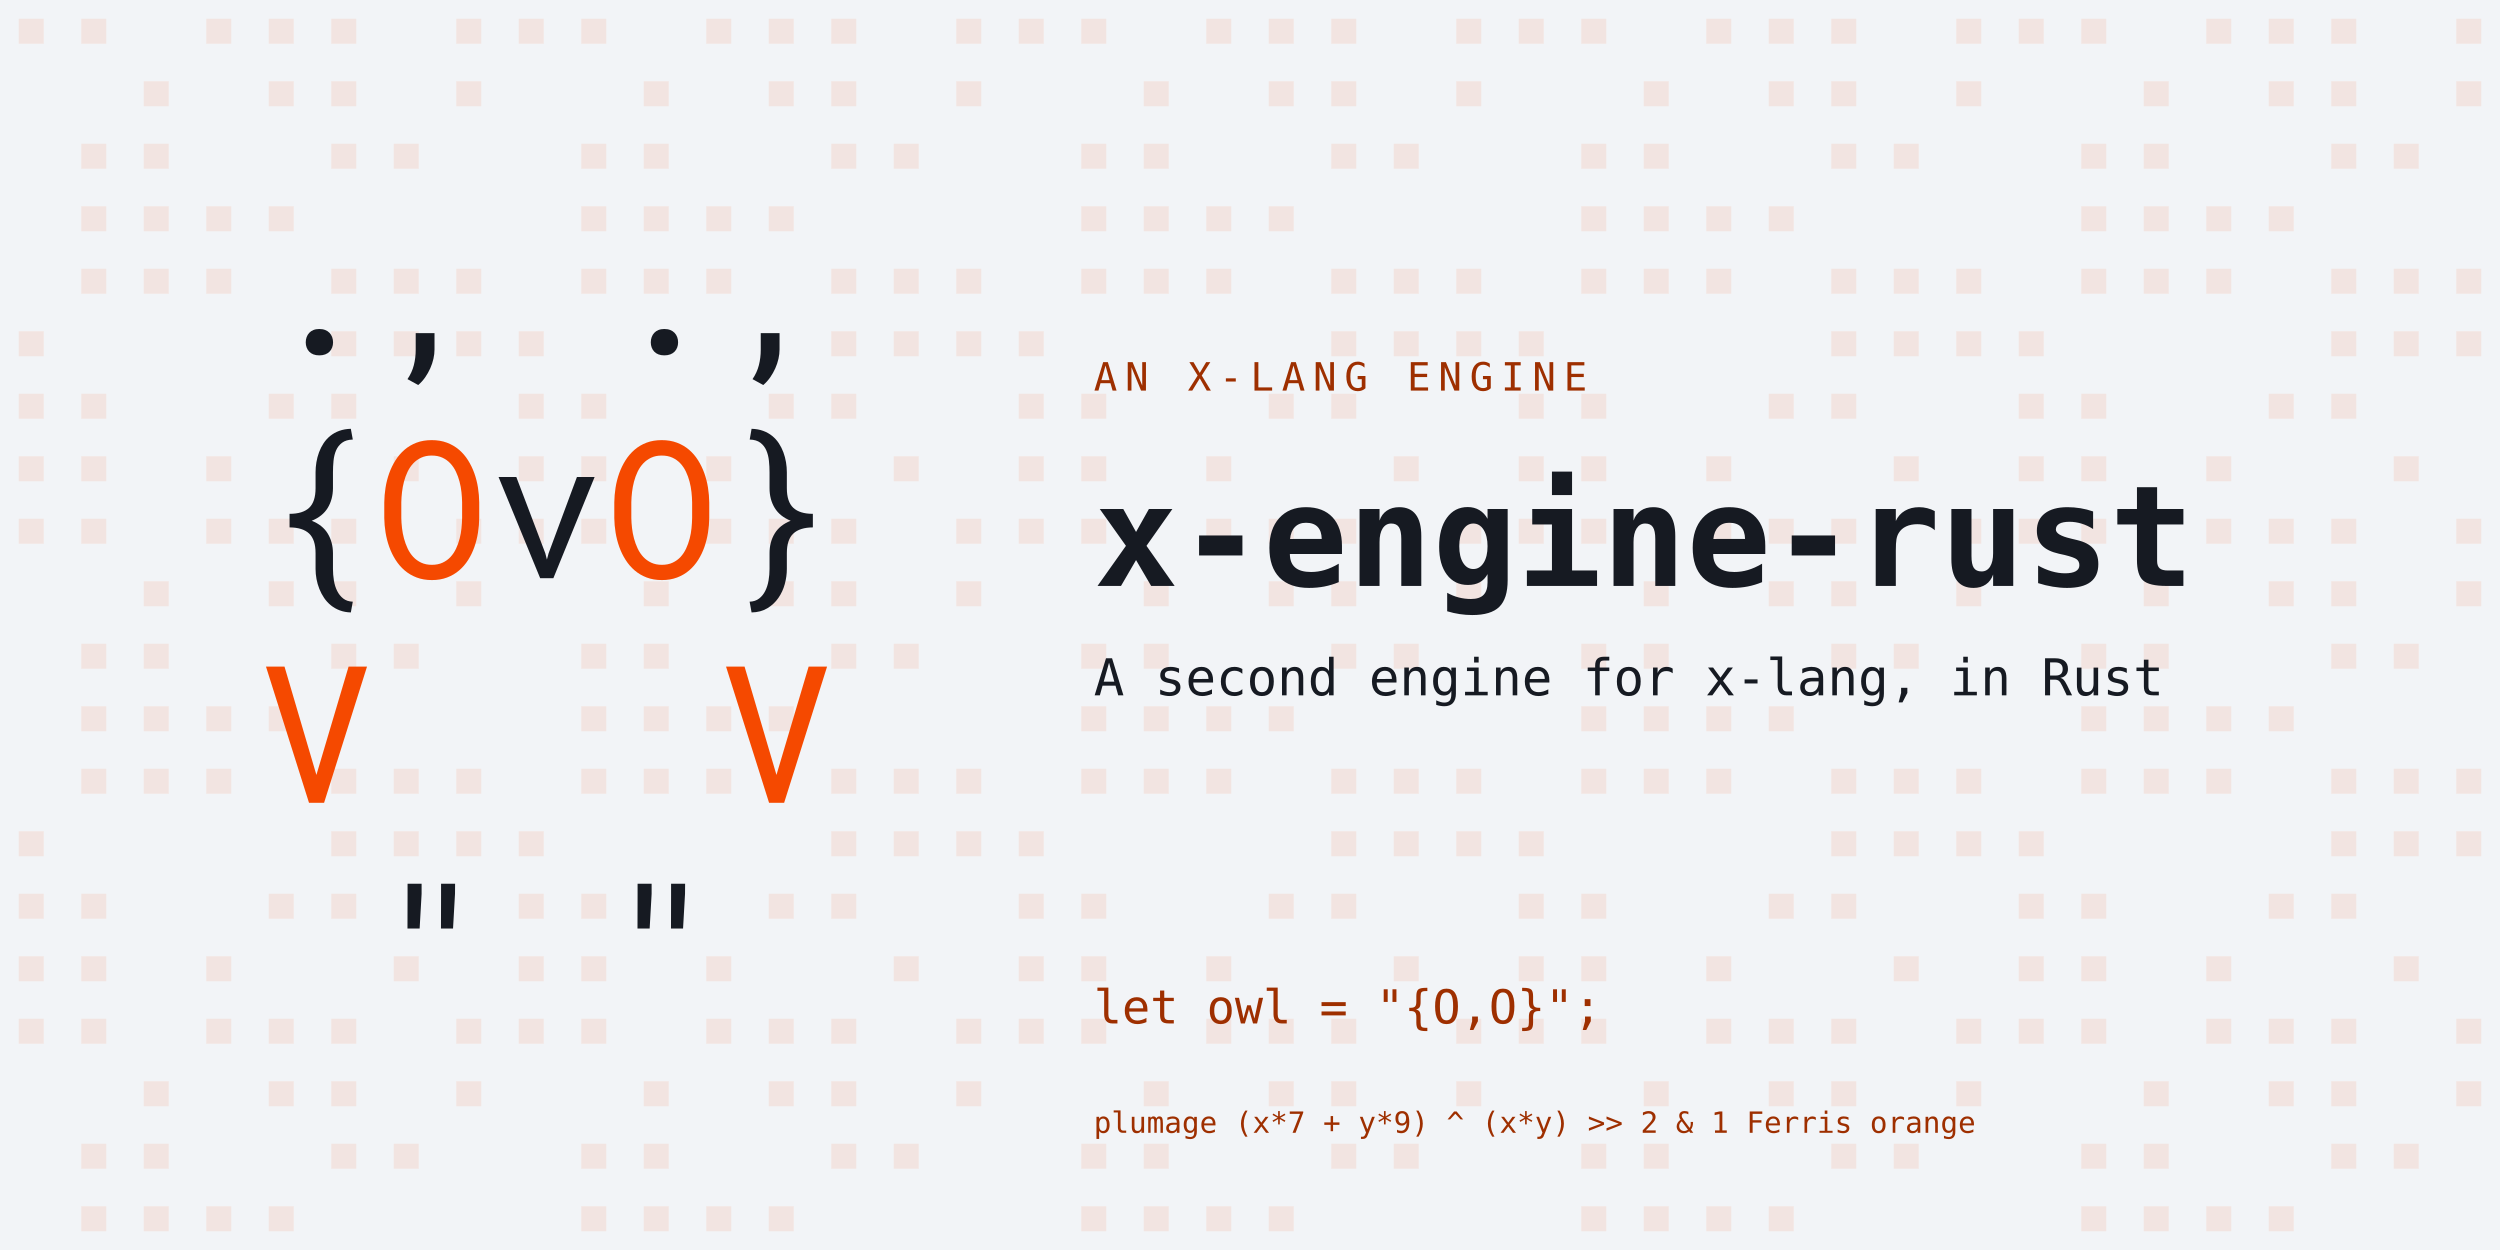
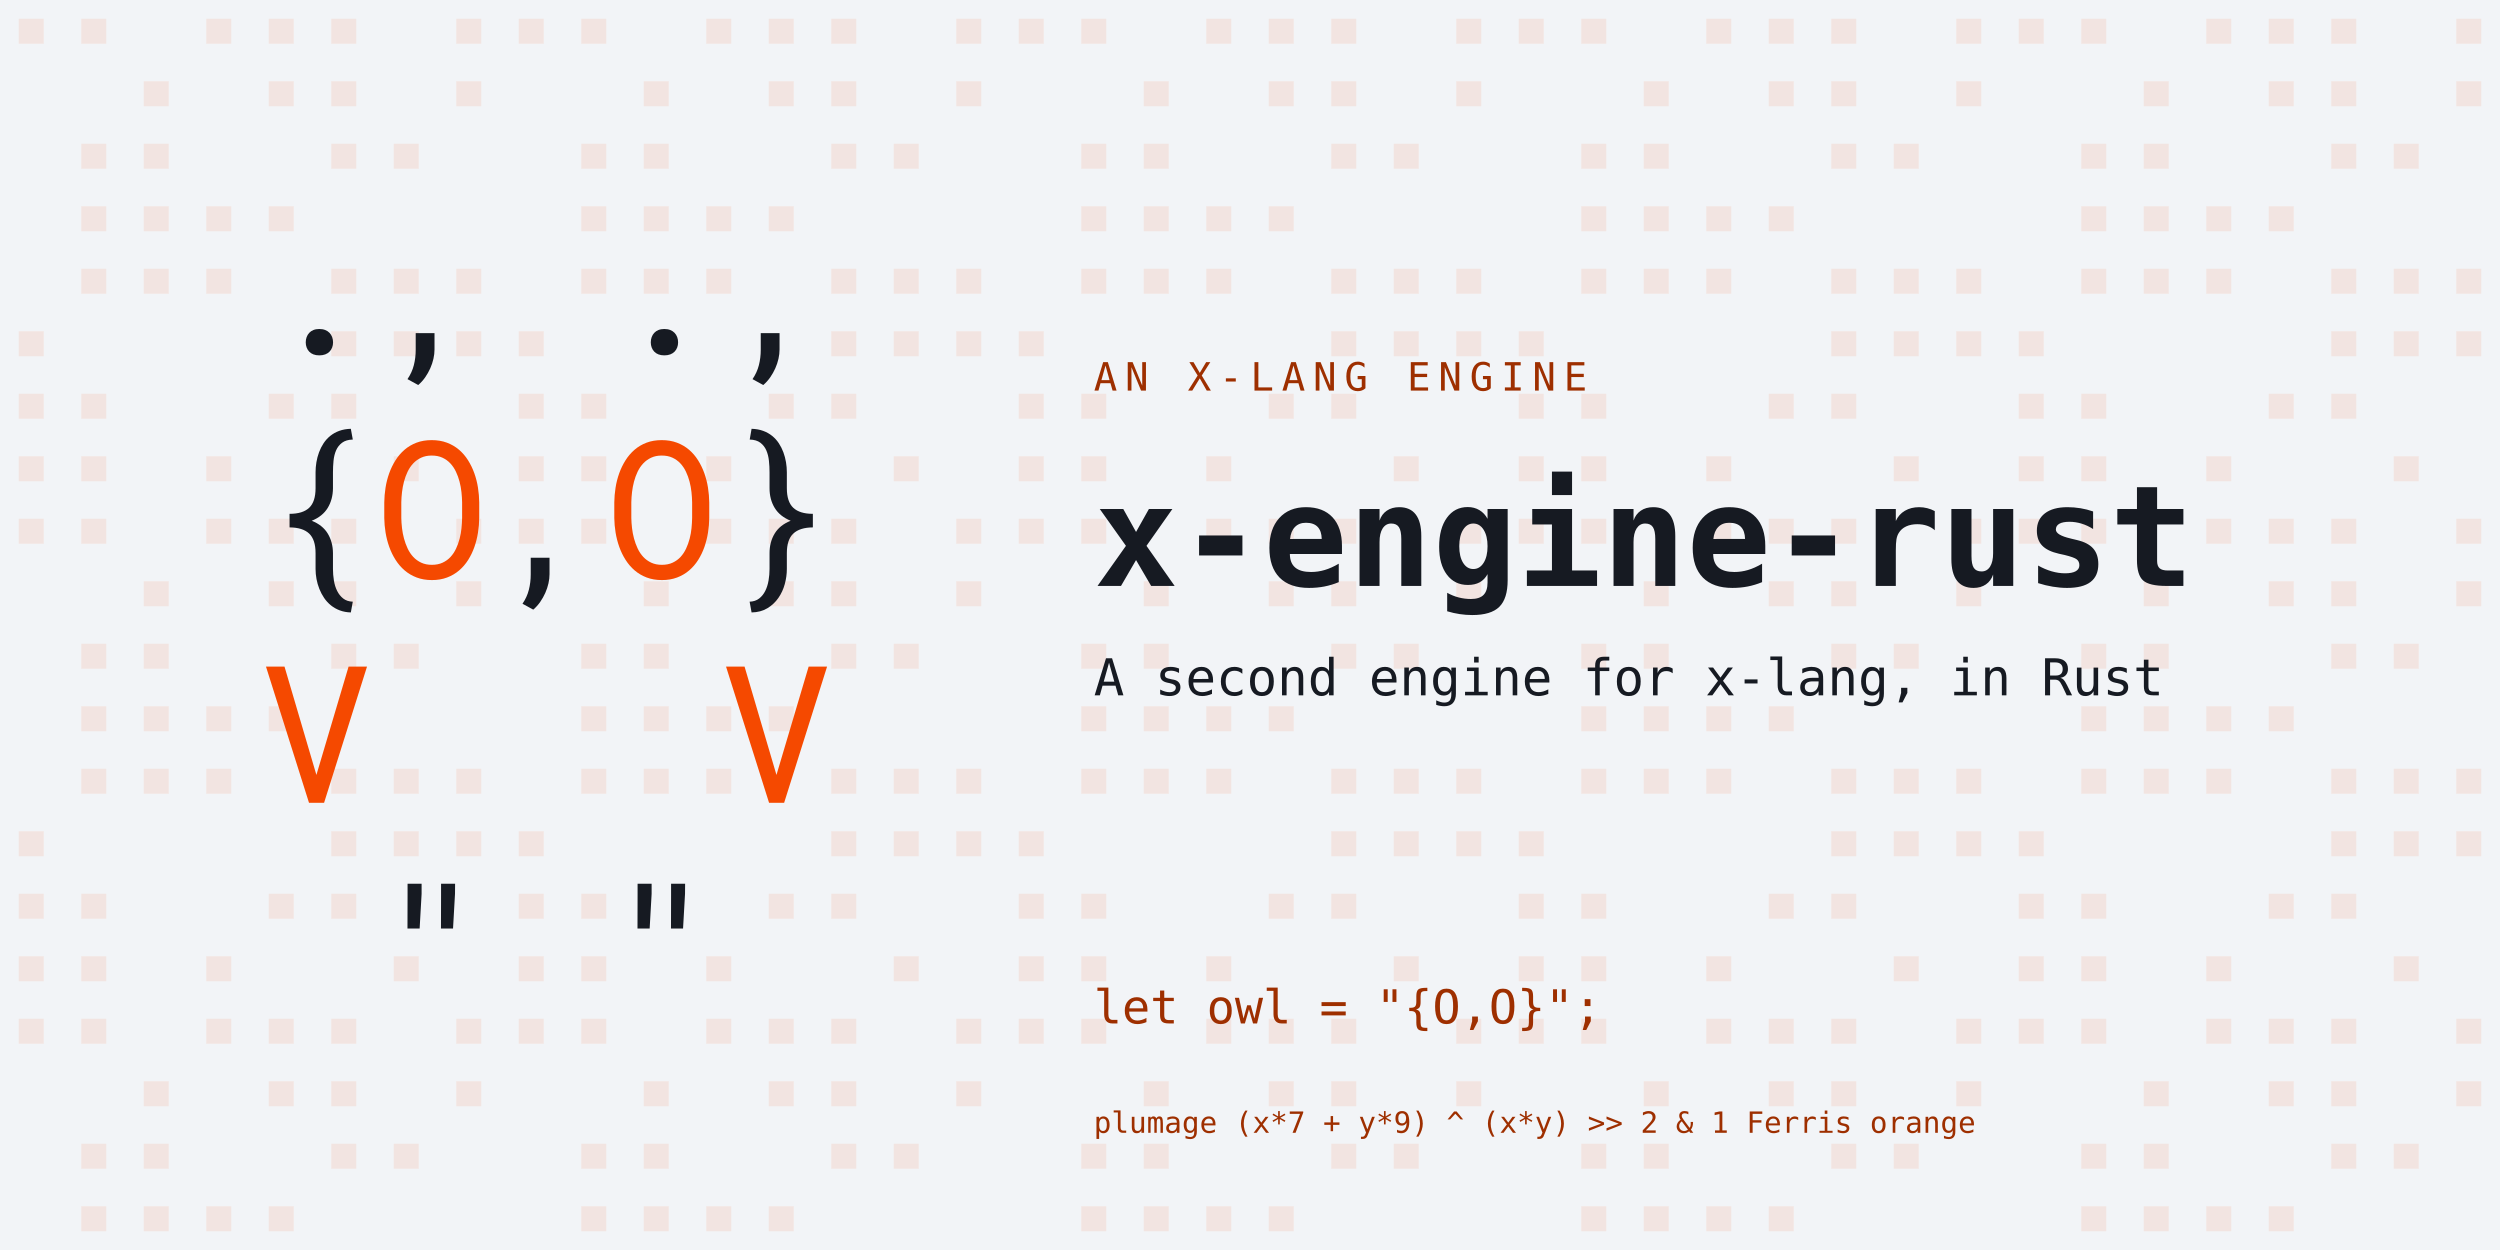
<svg xmlns="http://www.w3.org/2000/svg" width="1280" height="640" viewBox="0 0 1280 640" role="img" aria-label="x-engine-rust, with Bitwise">
  <rect width="1280" height="640" fill="#f2f4f7" />
  <g fill="hsl(18,100%,48%)" fill-opacity="0.09">
    <rect x="9.6" y="9.6" width="12.8" height="12.8" />
    <rect x="41.6" y="9.6" width="12.8" height="12.8" />
    <rect x="105.6" y="9.6" width="12.8" height="12.8" />
    <rect x="137.6" y="9.6" width="12.8" height="12.8" />
    <rect x="169.6" y="9.6" width="12.8" height="12.8" />
    <rect x="233.6" y="9.6" width="12.8" height="12.8" />
    <rect x="265.6" y="9.6" width="12.8" height="12.8" />
    <rect x="297.6" y="9.6" width="12.8" height="12.8" />
    <rect x="361.6" y="9.6" width="12.8" height="12.8" />
    <rect x="393.6" y="9.6" width="12.8" height="12.8" />
    <rect x="425.6" y="9.6" width="12.8" height="12.8" />
    <rect x="489.6" y="9.6" width="12.8" height="12.8" />
    <rect x="521.6" y="9.6" width="12.8" height="12.8" />
    <rect x="553.6" y="9.6" width="12.8" height="12.8" />
    <rect x="617.6" y="9.6" width="12.8" height="12.8" />
    <rect x="649.6" y="9.6" width="12.8" height="12.8" />
    <rect x="681.6" y="9.6" width="12.8" height="12.8" />
    <rect x="745.6" y="9.6" width="12.8" height="12.8" />
    <rect x="777.6" y="9.6" width="12.8" height="12.8" />
    <rect x="809.6" y="9.6" width="12.8" height="12.8" />
    <rect x="873.6" y="9.6" width="12.8" height="12.8" />
    <rect x="905.6" y="9.6" width="12.8" height="12.8" />
    <rect x="937.6" y="9.6" width="12.8" height="12.8" />
    <rect x="1001.6" y="9.6" width="12.8" height="12.8" />
    <rect x="1033.6" y="9.6" width="12.8" height="12.8" />
    <rect x="1065.6" y="9.6" width="12.8" height="12.8" />
    <rect x="1129.6" y="9.6" width="12.8" height="12.8" />
    <rect x="1161.6" y="9.6" width="12.8" height="12.8" />
    <rect x="1193.6" y="9.6" width="12.8" height="12.8" />
    <rect x="1257.6" y="9.6" width="12.8" height="12.8" />
    <rect x="73.6" y="41.6" width="12.8" height="12.8" />
    <rect x="137.6" y="41.6" width="12.8" height="12.8" />
    <rect x="169.6" y="41.6" width="12.8" height="12.8" />
    <rect x="233.6" y="41.6" width="12.8" height="12.8" />
    <rect x="329.6" y="41.6" width="12.8" height="12.8" />
    <rect x="393.6" y="41.6" width="12.8" height="12.8" />
    <rect x="425.6" y="41.6" width="12.8" height="12.8" />
    <rect x="489.6" y="41.6" width="12.8" height="12.8" />
    <rect x="585.6" y="41.6" width="12.8" height="12.8" />
    <rect x="649.6" y="41.6" width="12.8" height="12.8" />
    <rect x="681.6" y="41.6" width="12.8" height="12.8" />
    <rect x="745.6" y="41.6" width="12.8" height="12.8" />
    <rect x="841.6" y="41.6" width="12.8" height="12.8" />
    <rect x="905.6" y="41.6" width="12.8" height="12.8" />
    <rect x="937.6" y="41.6" width="12.8" height="12.8" />
    <rect x="1001.6" y="41.6" width="12.8" height="12.8" />
    <rect x="1097.6" y="41.6" width="12.8" height="12.8" />
    <rect x="1161.6" y="41.6" width="12.8" height="12.8" />
    <rect x="1193.6" y="41.6" width="12.8" height="12.8" />
    <rect x="1257.6" y="41.6" width="12.8" height="12.8" />
    <rect x="41.6" y="73.6" width="12.8" height="12.8" />
    <rect x="73.6" y="73.6" width="12.8" height="12.8" />
    <rect x="169.6" y="73.6" width="12.8" height="12.8" />
    <rect x="201.6" y="73.6" width="12.8" height="12.8" />
    <rect x="297.6" y="73.6" width="12.8" height="12.8" />
    <rect x="329.6" y="73.6" width="12.8" height="12.8" />
    <rect x="425.6" y="73.6" width="12.8" height="12.8" />
    <rect x="457.6" y="73.6" width="12.8" height="12.8" />
    <rect x="553.6" y="73.6" width="12.8" height="12.8" />
    <rect x="585.6" y="73.6" width="12.8" height="12.8" />
    <rect x="681.6" y="73.6" width="12.8" height="12.8" />
    <rect x="713.6" y="73.6" width="12.8" height="12.8" />
    <rect x="809.6" y="73.6" width="12.8" height="12.8" />
    <rect x="841.6" y="73.6" width="12.8" height="12.8" />
    <rect x="937.6" y="73.6" width="12.8" height="12.8" />
    <rect x="969.6" y="73.6" width="12.8" height="12.8" />
    <rect x="1065.6" y="73.6" width="12.8" height="12.8" />
    <rect x="1097.6" y="73.6" width="12.8" height="12.8" />
    <rect x="1193.6" y="73.6" width="12.8" height="12.8" />
    <rect x="1225.6" y="73.6" width="12.8" height="12.8" />
    <rect x="41.6" y="105.6" width="12.8" height="12.8" />
    <rect x="73.6" y="105.6" width="12.8" height="12.8" />
    <rect x="105.6" y="105.6" width="12.8" height="12.8" />
    <rect x="137.6" y="105.6" width="12.8" height="12.8" />
    <rect x="297.6" y="105.6" width="12.8" height="12.8" />
    <rect x="329.6" y="105.6" width="12.8" height="12.8" />
    <rect x="361.6" y="105.6" width="12.8" height="12.8" />
    <rect x="393.6" y="105.6" width="12.8" height="12.8" />
    <rect x="553.6" y="105.6" width="12.8" height="12.8" />
    <rect x="585.6" y="105.6" width="12.8" height="12.8" />
    <rect x="617.6" y="105.6" width="12.8" height="12.8" />
    <rect x="649.6" y="105.6" width="12.8" height="12.8" />
    <rect x="809.6" y="105.6" width="12.8" height="12.8" />
    <rect x="841.6" y="105.6" width="12.8" height="12.8" />
    <rect x="873.6" y="105.6" width="12.8" height="12.8" />
    <rect x="905.6" y="105.6" width="12.8" height="12.8" />
    <rect x="1065.6" y="105.6" width="12.8" height="12.8" />
    <rect x="1097.6" y="105.6" width="12.8" height="12.8" />
    <rect x="1129.6" y="105.6" width="12.8" height="12.8" />
    <rect x="1161.6" y="105.6" width="12.8" height="12.8" />
    <rect x="41.6" y="137.6" width="12.8" height="12.8" />
    <rect x="73.6" y="137.6" width="12.8" height="12.8" />
    <rect x="105.6" y="137.6" width="12.8" height="12.8" />
    <rect x="169.6" y="137.6" width="12.8" height="12.8" />
    <rect x="201.6" y="137.6" width="12.8" height="12.8" />
    <rect x="233.6" y="137.6" width="12.8" height="12.8" />
    <rect x="297.6" y="137.6" width="12.8" height="12.8" />
    <rect x="329.6" y="137.6" width="12.8" height="12.8" />
    <rect x="361.6" y="137.6" width="12.8" height="12.8" />
    <rect x="425.6" y="137.6" width="12.8" height="12.8" />
    <rect x="457.6" y="137.6" width="12.8" height="12.8" />
    <rect x="489.6" y="137.6" width="12.8" height="12.8" />
    <rect x="553.6" y="137.6" width="12.8" height="12.8" />
    <rect x="585.6" y="137.6" width="12.8" height="12.8" />
    <rect x="617.6" y="137.6" width="12.8" height="12.8" />
    <rect x="681.6" y="137.6" width="12.8" height="12.8" />
    <rect x="713.6" y="137.6" width="12.8" height="12.8" />
    <rect x="745.6" y="137.6" width="12.8" height="12.8" />
    <rect x="809.6" y="137.6" width="12.8" height="12.8" />
    <rect x="841.6" y="137.6" width="12.8" height="12.8" />
    <rect x="873.6" y="137.6" width="12.8" height="12.8" />
    <rect x="937.6" y="137.6" width="12.8" height="12.8" />
    <rect x="969.6" y="137.6" width="12.8" height="12.8" />
    <rect x="1001.6" y="137.6" width="12.8" height="12.8" />
    <rect x="1065.6" y="137.6" width="12.8" height="12.8" />
    <rect x="1097.6" y="137.6" width="12.8" height="12.8" />
    <rect x="1129.6" y="137.6" width="12.8" height="12.8" />
    <rect x="1193.6" y="137.6" width="12.8" height="12.8" />
    <rect x="1225.6" y="137.6" width="12.8" height="12.8" />
    <rect x="1257.6" y="137.6" width="12.8" height="12.8" />
    <rect x="9.6" y="169.6" width="12.8" height="12.8" />
    <rect x="169.6" y="169.6" width="12.8" height="12.8" />
    <rect x="201.6" y="169.6" width="12.8" height="12.8" />
    <rect x="233.6" y="169.6" width="12.8" height="12.8" />
    <rect x="265.6" y="169.6" width="12.8" height="12.8" />
    <rect x="425.6" y="169.6" width="12.8" height="12.8" />
    <rect x="457.6" y="169.6" width="12.8" height="12.8" />
    <rect x="489.6" y="169.6" width="12.8" height="12.8" />
    <rect x="521.6" y="169.6" width="12.8" height="12.8" />
    <rect x="681.6" y="169.6" width="12.8" height="12.8" />
    <rect x="713.6" y="169.6" width="12.8" height="12.8" />
    <rect x="745.6" y="169.6" width="12.8" height="12.8" />
    <rect x="777.6" y="169.6" width="12.8" height="12.8" />
    <rect x="937.6" y="169.6" width="12.8" height="12.8" />
    <rect x="969.6" y="169.6" width="12.8" height="12.8" />
    <rect x="1001.6" y="169.6" width="12.8" height="12.8" />
    <rect x="1033.6" y="169.6" width="12.8" height="12.8" />
    <rect x="1193.6" y="169.6" width="12.8" height="12.8" />
    <rect x="1225.6" y="169.6" width="12.8" height="12.8" />
    <rect x="1257.6" y="169.6" width="12.8" height="12.8" />
    <rect x="9.6" y="201.6" width="12.8" height="12.8" />
    <rect x="41.6" y="201.6" width="12.8" height="12.8" />
    <rect x="137.6" y="201.6" width="12.8" height="12.8" />
    <rect x="169.6" y="201.6" width="12.8" height="12.8" />
    <rect x="265.6" y="201.6" width="12.8" height="12.8" />
    <rect x="297.6" y="201.6" width="12.8" height="12.8" />
    <rect x="393.6" y="201.6" width="12.8" height="12.8" />
    <rect x="425.6" y="201.6" width="12.8" height="12.8" />
    <rect x="521.6" y="201.6" width="12.8" height="12.8" />
    <rect x="553.6" y="201.6" width="12.8" height="12.8" />
    <rect x="649.6" y="201.6" width="12.8" height="12.8" />
    <rect x="681.6" y="201.6" width="12.8" height="12.8" />
    <rect x="777.6" y="201.6" width="12.8" height="12.8" />
    <rect x="809.6" y="201.6" width="12.8" height="12.8" />
    <rect x="905.6" y="201.6" width="12.8" height="12.8" />
    <rect x="937.6" y="201.6" width="12.8" height="12.8" />
    <rect x="1033.6" y="201.6" width="12.8" height="12.8" />
    <rect x="1065.6" y="201.6" width="12.8" height="12.8" />
    <rect x="1161.6" y="201.6" width="12.8" height="12.8" />
    <rect x="1193.6" y="201.6" width="12.8" height="12.8" />
    <rect x="9.6" y="233.6" width="12.8" height="12.8" />
    <rect x="41.6" y="233.6" width="12.8" height="12.8" />
    <rect x="105.6" y="233.6" width="12.8" height="12.8" />
    <rect x="201.6" y="233.6" width="12.8" height="12.8" />
    <rect x="265.6" y="233.6" width="12.8" height="12.8" />
    <rect x="297.6" y="233.6" width="12.8" height="12.8" />
    <rect x="361.6" y="233.6" width="12.8" height="12.8" />
    <rect x="457.6" y="233.6" width="12.8" height="12.8" />
    <rect x="521.6" y="233.6" width="12.8" height="12.8" />
    <rect x="553.6" y="233.6" width="12.8" height="12.8" />
    <rect x="617.6" y="233.6" width="12.8" height="12.8" />
    <rect x="713.6" y="233.6" width="12.8" height="12.8" />
    <rect x="777.6" y="233.6" width="12.8" height="12.8" />
    <rect x="809.6" y="233.6" width="12.8" height="12.8" />
    <rect x="873.6" y="233.6" width="12.8" height="12.8" />
    <rect x="969.6" y="233.6" width="12.8" height="12.8" />
    <rect x="1033.6" y="233.6" width="12.8" height="12.8" />
    <rect x="1065.6" y="233.6" width="12.8" height="12.8" />
    <rect x="1129.6" y="233.6" width="12.8" height="12.8" />
    <rect x="1225.6" y="233.6" width="12.8" height="12.8" />
    <rect x="9.6" y="265.6" width="12.8" height="12.8" />
    <rect x="41.6" y="265.6" width="12.8" height="12.8" />
    <rect x="105.6" y="265.6" width="12.8" height="12.8" />
    <rect x="137.6" y="265.6" width="12.8" height="12.8" />
    <rect x="169.6" y="265.6" width="12.8" height="12.8" />
    <rect x="233.6" y="265.6" width="12.8" height="12.8" />
    <rect x="265.6" y="265.6" width="12.8" height="12.8" />
    <rect x="297.6" y="265.6" width="12.8" height="12.8" />
    <rect x="361.6" y="265.6" width="12.8" height="12.8" />
    <rect x="393.6" y="265.6" width="12.8" height="12.8" />
    <rect x="425.6" y="265.6" width="12.8" height="12.8" />
    <rect x="489.6" y="265.6" width="12.8" height="12.8" />
    <rect x="521.6" y="265.6" width="12.8" height="12.8" />
    <rect x="553.6" y="265.6" width="12.8" height="12.8" />
    <rect x="617.6" y="265.6" width="12.8" height="12.8" />
    <rect x="649.6" y="265.6" width="12.8" height="12.8" />
    <rect x="681.6" y="265.6" width="12.8" height="12.8" />
    <rect x="745.6" y="265.6" width="12.8" height="12.8" />
    <rect x="777.6" y="265.6" width="12.8" height="12.8" />
    <rect x="809.6" y="265.6" width="12.8" height="12.8" />
    <rect x="873.6" y="265.6" width="12.8" height="12.8" />
    <rect x="905.6" y="265.6" width="12.8" height="12.8" />
    <rect x="937.6" y="265.6" width="12.8" height="12.8" />
    <rect x="1001.6" y="265.6" width="12.8" height="12.8" />
    <rect x="1033.6" y="265.6" width="12.8" height="12.8" />
    <rect x="1065.6" y="265.6" width="12.8" height="12.8" />
    <rect x="1129.6" y="265.6" width="12.8" height="12.8" />
    <rect x="1161.6" y="265.6" width="12.8" height="12.8" />
    <rect x="1193.6" y="265.6" width="12.8" height="12.8" />
    <rect x="1257.6" y="265.6" width="12.8" height="12.8" />
    <rect x="73.6" y="297.6" width="12.8" height="12.8" />
    <rect x="137.6" y="297.6" width="12.8" height="12.8" />
    <rect x="169.6" y="297.6" width="12.8" height="12.8" />
    <rect x="233.6" y="297.6" width="12.8" height="12.8" />
    <rect x="329.6" y="297.6" width="12.8" height="12.8" />
    <rect x="393.6" y="297.6" width="12.8" height="12.8" />
    <rect x="425.6" y="297.6" width="12.8" height="12.8" />
    <rect x="489.6" y="297.6" width="12.8" height="12.8" />
    <rect x="585.6" y="297.6" width="12.8" height="12.8" />
    <rect x="649.6" y="297.6" width="12.8" height="12.8" />
    <rect x="681.6" y="297.6" width="12.8" height="12.8" />
    <rect x="745.6" y="297.6" width="12.8" height="12.8" />
    <rect x="841.6" y="297.6" width="12.8" height="12.8" />
    <rect x="905.6" y="297.6" width="12.8" height="12.8" />
    <rect x="937.6" y="297.6" width="12.8" height="12.8" />
    <rect x="1001.6" y="297.6" width="12.8" height="12.8" />
    <rect x="1097.6" y="297.6" width="12.8" height="12.8" />
    <rect x="1161.6" y="297.6" width="12.8" height="12.8" />
    <rect x="1193.6" y="297.6" width="12.8" height="12.8" />
    <rect x="1257.6" y="297.6" width="12.8" height="12.8" />
    <rect x="41.6" y="329.6" width="12.8" height="12.8" />
    <rect x="73.6" y="329.6" width="12.8" height="12.8" />
    <rect x="169.6" y="329.6" width="12.8" height="12.8" />
    <rect x="201.6" y="329.6" width="12.8" height="12.8" />
    <rect x="297.6" y="329.6" width="12.8" height="12.8" />
    <rect x="329.6" y="329.6" width="12.8" height="12.8" />
    <rect x="425.6" y="329.6" width="12.8" height="12.8" />
    <rect x="457.6" y="329.6" width="12.8" height="12.8" />
    <rect x="553.6" y="329.6" width="12.8" height="12.8" />
    <rect x="585.6" y="329.6" width="12.8" height="12.8" />
    <rect x="681.6" y="329.6" width="12.8" height="12.8" />
    <rect x="713.6" y="329.6" width="12.8" height="12.8" />
    <rect x="809.6" y="329.6" width="12.8" height="12.8" />
    <rect x="841.6" y="329.6" width="12.8" height="12.8" />
    <rect x="937.6" y="329.6" width="12.8" height="12.8" />
    <rect x="969.6" y="329.6" width="12.8" height="12.8" />
    <rect x="1065.6" y="329.6" width="12.8" height="12.8" />
    <rect x="1097.6" y="329.6" width="12.8" height="12.8" />
    <rect x="1193.6" y="329.6" width="12.8" height="12.8" />
    <rect x="1225.6" y="329.6" width="12.8" height="12.8" />
    <rect x="41.6" y="361.6" width="12.8" height="12.8" />
    <rect x="73.6" y="361.6" width="12.8" height="12.8" />
    <rect x="105.6" y="361.6" width="12.8" height="12.8" />
    <rect x="137.6" y="361.6" width="12.8" height="12.8" />
    <rect x="297.6" y="361.6" width="12.8" height="12.8" />
    <rect x="329.6" y="361.6" width="12.8" height="12.8" />
    <rect x="361.6" y="361.6" width="12.8" height="12.8" />
    <rect x="393.6" y="361.6" width="12.8" height="12.8" />
    <rect x="553.6" y="361.6" width="12.8" height="12.8" />
    <rect x="585.6" y="361.6" width="12.8" height="12.8" />
    <rect x="617.6" y="361.6" width="12.8" height="12.8" />
    <rect x="649.6" y="361.6" width="12.8" height="12.8" />
    <rect x="809.6" y="361.6" width="12.8" height="12.8" />
    <rect x="841.6" y="361.6" width="12.8" height="12.8" />
    <rect x="873.6" y="361.6" width="12.8" height="12.8" />
    <rect x="905.6" y="361.6" width="12.8" height="12.8" />
    <rect x="1065.6" y="361.6" width="12.8" height="12.8" />
    <rect x="1097.6" y="361.6" width="12.8" height="12.8" />
    <rect x="1129.6" y="361.6" width="12.8" height="12.8" />
    <rect x="1161.6" y="361.6" width="12.8" height="12.8" />
    <rect x="41.6" y="393.6" width="12.8" height="12.8" />
    <rect x="73.6" y="393.6" width="12.8" height="12.8" />
    <rect x="105.6" y="393.6" width="12.8" height="12.8" />
    <rect x="169.6" y="393.6" width="12.8" height="12.8" />
    <rect x="201.6" y="393.6" width="12.8" height="12.8" />
    <rect x="233.6" y="393.6" width="12.8" height="12.8" />
    <rect x="297.6" y="393.6" width="12.8" height="12.8" />
    <rect x="329.6" y="393.6" width="12.8" height="12.8" />
    <rect x="361.6" y="393.6" width="12.8" height="12.8" />
    <rect x="425.6" y="393.6" width="12.8" height="12.8" />
    <rect x="457.6" y="393.6" width="12.8" height="12.8" />
    <rect x="489.6" y="393.6" width="12.8" height="12.8" />
    <rect x="553.6" y="393.6" width="12.8" height="12.8" />
    <rect x="585.6" y="393.6" width="12.8" height="12.8" />
    <rect x="617.6" y="393.6" width="12.8" height="12.8" />
    <rect x="681.6" y="393.6" width="12.8" height="12.8" />
    <rect x="713.6" y="393.6" width="12.8" height="12.8" />
    <rect x="745.6" y="393.6" width="12.8" height="12.8" />
    <rect x="809.6" y="393.6" width="12.8" height="12.8" />
    <rect x="841.6" y="393.6" width="12.8" height="12.8" />
    <rect x="873.6" y="393.6" width="12.8" height="12.8" />
    <rect x="937.6" y="393.6" width="12.8" height="12.8" />
    <rect x="969.6" y="393.6" width="12.8" height="12.8" />
    <rect x="1001.6" y="393.6" width="12.8" height="12.8" />
    <rect x="1065.6" y="393.6" width="12.8" height="12.8" />
    <rect x="1097.6" y="393.6" width="12.8" height="12.8" />
    <rect x="1129.6" y="393.6" width="12.8" height="12.8" />
    <rect x="1193.6" y="393.6" width="12.8" height="12.8" />
    <rect x="1225.6" y="393.6" width="12.8" height="12.8" />
    <rect x="1257.6" y="393.6" width="12.8" height="12.8" />
    <rect x="9.6" y="425.6" width="12.8" height="12.8" />
    <rect x="169.6" y="425.6" width="12.8" height="12.8" />
    <rect x="201.6" y="425.6" width="12.8" height="12.8" />
    <rect x="233.6" y="425.6" width="12.8" height="12.8" />
    <rect x="265.6" y="425.6" width="12.8" height="12.8" />
    <rect x="425.6" y="425.6" width="12.8" height="12.8" />
    <rect x="457.6" y="425.6" width="12.8" height="12.8" />
    <rect x="489.6" y="425.6" width="12.8" height="12.8" />
    <rect x="521.6" y="425.6" width="12.8" height="12.8" />
    <rect x="681.6" y="425.6" width="12.8" height="12.8" />
    <rect x="713.6" y="425.6" width="12.8" height="12.8" />
    <rect x="745.6" y="425.6" width="12.8" height="12.8" />
    <rect x="777.6" y="425.6" width="12.8" height="12.8" />
    <rect x="937.6" y="425.6" width="12.8" height="12.8" />
    <rect x="969.6" y="425.6" width="12.8" height="12.8" />
    <rect x="1001.6" y="425.6" width="12.8" height="12.8" />
    <rect x="1033.6" y="425.6" width="12.8" height="12.8" />
    <rect x="1193.6" y="425.6" width="12.8" height="12.8" />
    <rect x="1225.6" y="425.6" width="12.8" height="12.8" />
    <rect x="1257.6" y="425.6" width="12.8" height="12.8" />
    <rect x="9.6" y="457.6" width="12.8" height="12.8" />
    <rect x="41.6" y="457.6" width="12.8" height="12.8" />
    <rect x="137.6" y="457.6" width="12.8" height="12.8" />
    <rect x="169.6" y="457.6" width="12.8" height="12.8" />
    <rect x="265.6" y="457.6" width="12.8" height="12.8" />
    <rect x="297.6" y="457.6" width="12.8" height="12.8" />
    <rect x="393.6" y="457.6" width="12.8" height="12.8" />
    <rect x="425.6" y="457.6" width="12.8" height="12.8" />
    <rect x="521.6" y="457.6" width="12.8" height="12.8" />
    <rect x="553.6" y="457.6" width="12.8" height="12.8" />
    <rect x="649.6" y="457.6" width="12.8" height="12.8" />
    <rect x="681.6" y="457.6" width="12.8" height="12.8" />
    <rect x="777.6" y="457.6" width="12.8" height="12.8" />
    <rect x="809.6" y="457.6" width="12.8" height="12.8" />
    <rect x="905.6" y="457.6" width="12.8" height="12.8" />
    <rect x="937.6" y="457.6" width="12.8" height="12.8" />
    <rect x="1033.6" y="457.6" width="12.8" height="12.8" />
    <rect x="1065.6" y="457.6" width="12.8" height="12.8" />
    <rect x="1161.6" y="457.6" width="12.8" height="12.8" />
    <rect x="1193.6" y="457.6" width="12.8" height="12.8" />
    <rect x="9.6" y="489.6" width="12.8" height="12.8" />
    <rect x="41.6" y="489.6" width="12.8" height="12.8" />
    <rect x="105.6" y="489.6" width="12.8" height="12.8" />
    <rect x="201.6" y="489.6" width="12.8" height="12.8" />
    <rect x="265.6" y="489.6" width="12.8" height="12.8" />
    <rect x="297.6" y="489.6" width="12.8" height="12.8" />
    <rect x="361.6" y="489.6" width="12.8" height="12.8" />
    <rect x="457.6" y="489.6" width="12.8" height="12.8" />
    <rect x="521.6" y="489.6" width="12.8" height="12.8" />
    <rect x="553.6" y="489.6" width="12.8" height="12.8" />
    <rect x="617.6" y="489.6" width="12.8" height="12.8" />
    <rect x="713.6" y="489.6" width="12.8" height="12.8" />
    <rect x="777.6" y="489.6" width="12.8" height="12.8" />
    <rect x="809.6" y="489.6" width="12.8" height="12.8" />
    <rect x="873.6" y="489.6" width="12.8" height="12.8" />
    <rect x="969.6" y="489.6" width="12.8" height="12.8" />
    <rect x="1033.6" y="489.6" width="12.8" height="12.8" />
    <rect x="1065.6" y="489.6" width="12.8" height="12.8" />
    <rect x="1129.6" y="489.6" width="12.8" height="12.8" />
    <rect x="1225.6" y="489.6" width="12.8" height="12.8" />
    <rect x="9.6" y="521.6" width="12.8" height="12.8" />
    <rect x="41.6" y="521.6" width="12.8" height="12.8" />
    <rect x="105.6" y="521.6" width="12.8" height="12.8" />
    <rect x="137.6" y="521.6" width="12.8" height="12.8" />
    <rect x="169.6" y="521.6" width="12.8" height="12.8" />
    <rect x="233.6" y="521.6" width="12.8" height="12.8" />
    <rect x="265.6" y="521.6" width="12.8" height="12.8" />
    <rect x="297.6" y="521.6" width="12.8" height="12.8" />
    <rect x="361.6" y="521.6" width="12.8" height="12.8" />
    <rect x="393.6" y="521.6" width="12.8" height="12.8" />
    <rect x="425.6" y="521.6" width="12.8" height="12.8" />
    <rect x="489.6" y="521.6" width="12.8" height="12.8" />
    <rect x="521.6" y="521.6" width="12.8" height="12.8" />
    <rect x="553.6" y="521.6" width="12.8" height="12.8" />
    <rect x="617.6" y="521.6" width="12.8" height="12.8" />
    <rect x="649.6" y="521.6" width="12.8" height="12.8" />
    <rect x="681.6" y="521.6" width="12.8" height="12.8" />
    <rect x="745.6" y="521.6" width="12.8" height="12.8" />
    <rect x="777.6" y="521.6" width="12.8" height="12.8" />
    <rect x="809.6" y="521.6" width="12.8" height="12.8" />
    <rect x="873.6" y="521.6" width="12.8" height="12.8" />
    <rect x="905.6" y="521.6" width="12.8" height="12.8" />
    <rect x="937.6" y="521.6" width="12.8" height="12.8" />
    <rect x="1001.6" y="521.6" width="12.8" height="12.8" />
    <rect x="1033.6" y="521.6" width="12.8" height="12.8" />
    <rect x="1065.6" y="521.6" width="12.8" height="12.8" />
    <rect x="1129.6" y="521.6" width="12.8" height="12.8" />
    <rect x="1161.6" y="521.6" width="12.8" height="12.8" />
    <rect x="1193.6" y="521.6" width="12.8" height="12.8" />
    <rect x="1257.6" y="521.6" width="12.8" height="12.8" />
    <rect x="73.6" y="553.6" width="12.8" height="12.8" />
    <rect x="137.6" y="553.6" width="12.8" height="12.8" />
    <rect x="169.6" y="553.6" width="12.8" height="12.8" />
    <rect x="233.6" y="553.6" width="12.8" height="12.8" />
    <rect x="329.6" y="553.6" width="12.8" height="12.8" />
    <rect x="393.6" y="553.6" width="12.8" height="12.8" />
    <rect x="425.6" y="553.6" width="12.8" height="12.8" />
    <rect x="489.6" y="553.6" width="12.8" height="12.8" />
    <rect x="585.6" y="553.6" width="12.8" height="12.8" />
    <rect x="649.6" y="553.6" width="12.8" height="12.8" />
    <rect x="681.6" y="553.6" width="12.8" height="12.8" />
    <rect x="745.6" y="553.6" width="12.8" height="12.8" />
    <rect x="841.6" y="553.6" width="12.8" height="12.8" />
    <rect x="905.6" y="553.6" width="12.8" height="12.8" />
    <rect x="937.6" y="553.6" width="12.8" height="12.8" />
    <rect x="1001.6" y="553.6" width="12.8" height="12.8" />
    <rect x="1097.6" y="553.6" width="12.8" height="12.8" />
    <rect x="1161.6" y="553.6" width="12.8" height="12.8" />
    <rect x="1193.6" y="553.6" width="12.8" height="12.8" />
    <rect x="1257.6" y="553.6" width="12.8" height="12.8" />
    <rect x="41.6" y="585.6" width="12.8" height="12.8" />
    <rect x="73.6" y="585.6" width="12.8" height="12.8" />
    <rect x="169.6" y="585.6" width="12.8" height="12.8" />
    <rect x="201.6" y="585.6" width="12.8" height="12.8" />
    <rect x="297.6" y="585.6" width="12.8" height="12.8" />
    <rect x="329.6" y="585.6" width="12.8" height="12.8" />
    <rect x="425.6" y="585.6" width="12.8" height="12.8" />
    <rect x="457.6" y="585.6" width="12.8" height="12.8" />
    <rect x="553.6" y="585.6" width="12.8" height="12.8" />
    <rect x="585.6" y="585.6" width="12.8" height="12.8" />
    <rect x="681.6" y="585.6" width="12.8" height="12.8" />
    <rect x="713.6" y="585.6" width="12.8" height="12.8" />
    <rect x="809.6" y="585.6" width="12.8" height="12.8" />
    <rect x="841.6" y="585.6" width="12.8" height="12.8" />
    <rect x="937.6" y="585.6" width="12.8" height="12.8" />
    <rect x="969.6" y="585.6" width="12.8" height="12.8" />
    <rect x="1065.6" y="585.6" width="12.8" height="12.8" />
    <rect x="1097.6" y="585.6" width="12.8" height="12.8" />
    <rect x="1193.6" y="585.6" width="12.8" height="12.8" />
    <rect x="1225.6" y="585.6" width="12.8" height="12.8" />
    <rect x="41.6" y="617.6" width="12.8" height="12.8" />
    <rect x="73.6" y="617.6" width="12.8" height="12.8" />
    <rect x="105.6" y="617.6" width="12.8" height="12.8" />
    <rect x="137.6" y="617.6" width="12.8" height="12.8" />
    <rect x="297.6" y="617.6" width="12.8" height="12.8" />
    <rect x="329.6" y="617.6" width="12.8" height="12.8" />
    <rect x="361.6" y="617.6" width="12.8" height="12.8" />
    <rect x="393.6" y="617.6" width="12.8" height="12.8" />
    <rect x="553.6" y="617.6" width="12.8" height="12.8" />
    <rect x="585.6" y="617.6" width="12.8" height="12.8" />
    <rect x="617.6" y="617.6" width="12.8" height="12.8" />
    <rect x="649.6" y="617.6" width="12.8" height="12.8" />
    <rect x="809.6" y="617.6" width="12.8" height="12.8" />
    <rect x="841.6" y="617.6" width="12.8" height="12.8" />
    <rect x="873.6" y="617.6" width="12.8" height="12.8" />
    <rect x="905.6" y="617.6" width="12.8" height="12.8" />
    <rect x="1065.6" y="617.6" width="12.8" height="12.8" />
    <rect x="1097.6" y="617.6" width="12.8" height="12.8" />
    <rect x="1129.6" y="617.6" width="12.8" height="12.8" />
    <rect x="1161.6" y="617.6" width="12.8" height="12.8" />
  </g>
  <defs>
    <path id="o-14" d="M496 120Q496 150 505.5 176.0Q515 202 533.0 221.5Q551 241 578.0 252.0Q605 263 641 263Q677 263 704.5 252.0Q732 241 750.5 221.5Q769 202 778.5 176.0Q788 150 788 120Q788 91 778.5 65.5Q769 40 750.5 21.0Q732 2 704.5 -8.5Q677 -19 641 -19Q605 -19 578.0 -8.5Q551 2 533.0 21.0Q515 40 505.5 65.5Q496 91 496 120Z" />
    <path id="o-12" d="M643 43Q643 -4 631.5 -55.5Q620 -107 597.5 -157.5Q575 -208 543.0 -254.0Q511 -300 469 -336L354 -273Q402 -203 422.0 -124.0Q442 -45 442 40V219H643Z" />
    <path id="o-91" d="M978 -366Q913 -364 860.0 -344.0Q807 -324 765.0 -290.0Q723 -256 692.5 -211.0Q662 -166 641.5 -114.5Q621 -63 611.0 -8.5Q601 46 601 99V268Q601 412 532.5 477.0Q464 542 323 543V688Q464 688 532.5 752.5Q601 817 601 962V1132Q601 1185 610.0 1239.5Q619 1294 638.0 1345.5Q657 1397 686.5 1442.0Q716 1487 758.0 1521.0Q800 1555 854.5 1575.0Q909 1595 978 1597L999 1482Q927 1480 884.5 1448.0Q842 1416 820.5 1366.5Q799 1317 793.0 1255.0Q787 1193 787 1132V962Q786 842 731.0 751.5Q676 661 560 614Q676 568 731.0 477.5Q786 387 787 268V99Q787 37 797.0 -24.5Q807 -86 831.5 -135.5Q856 -185 896.5 -217.0Q937 -249 999 -251Z" />
    <path id="o-47" d="M1121 644Q1120 566 1107.5 486.5Q1095 407 1069.0 333.0Q1043 259 1002.5 195.0Q962 131 906.0 83.0Q850 35 777.5 7.5Q705 -20 615 -20Q525 -20 452.5 7.5Q380 35 324.0 83.0Q268 131 227.0 195.5Q186 260 159.5 334.0Q133 408 120.0 487.0Q107 566 106 644V810Q107 888 119.5 967.5Q132 1047 158.5 1121.0Q185 1195 225.5 1259.5Q266 1324 322.0 1372.5Q378 1421 450.5 1448.5Q523 1476 613 1476Q703 1476 776.0 1448.5Q849 1421 905.0 1373.0Q961 1325 1001.5 1260.5Q1042 1196 1068.5 1122.0Q1095 1048 1107.5 968.0Q1120 888 1121 810ZM938 812Q937 864 931.0 920.5Q925 977 910.5 1032.5Q896 1088 872.0 1138.5Q848 1189 812.0 1227.5Q776 1266 727.0 1288.5Q678 1311 613 1311Q549 1311 500.0 1288.0Q451 1265 415.0 1226.5Q379 1188 355.0 1137.5Q331 1087 316.5 1031.5Q302 976 295.5 919.5Q289 863 288 812V644Q289 593 295.5 536.0Q302 479 317.0 423.5Q332 368 356.0 317.0Q380 266 416.0 227.5Q452 189 501.0 166.0Q550 143 615 143Q680 143 729.5 166.0Q779 189 814.5 227.5Q850 266 873.5 316.5Q897 367 911.5 422.5Q926 478 931.5 535.0Q937 592 938 644Z" />
-     <path id="o-86" d="M598 266 615 199 633 266 936 1082H1125L684 0H543L98 1082H288Z" />
    <path id="o-93" d="M323 -251Q384 -249 425.0 -217.0Q466 -185 490.5 -135.5Q515 -86 525.5 -24.5Q536 37 536 99V268Q536 387 591.0 477.5Q646 568 762 614Q646 661 591.0 751.5Q536 842 536 962V1132Q536 1193 529.5 1255.0Q523 1317 501.5 1366.5Q480 1416 438.0 1448.0Q396 1480 324 1482L344 1597Q413 1595 467.5 1575.0Q522 1555 564.0 1521.0Q606 1487 635.5 1442.0Q665 1397 684.0 1345.5Q703 1294 712.0 1239.5Q721 1185 721 1132V962Q721 817 790.0 752.5Q859 688 999 688V543Q859 542 790.0 477.0Q721 412 721 268V99Q721 19 699.0 -62.5Q677 -144 630.5 -211.0Q584 -278 513.0 -321.0Q442 -364 344 -366Z" />
    <path id="o-54" d="M610 298 954 1456H1151L692 0H531L71 1456H269Z" />
    <path id="o-2" d="M505 1427 484 1057H354L355 1411V1536H505ZM862 1427 841 1057H712L713 1411V1536H863Z" />
  </defs>
  <g fill="#161a22">
    <use href="#o-14" transform="translate(132.78,181.04) scale(0.0479,-0.0479)" />
    <use href="#o-12" transform="translate(191.67,181.04) scale(0.0479,-0.0479)" />
    <use href="#o-14" transform="translate(309.44,181.04) scale(0.0479,-0.0479)" />
    <use href="#o-12" transform="translate(368.33,181.04) scale(0.0479,-0.0479)" />
    <use href="#o-91" transform="translate(132.78,296.04) scale(0.0479,-0.0479)" />
-     <use href="#o-86" transform="translate(250.56,296.04) scale(0.0479,-0.0479)" />
+     <use href="#o-12" transform="translate(250.56,296.04) scale(0.0479,-0.0479)" />
    <use href="#o-93" transform="translate(368.33,296.04) scale(0.0479,-0.0479)" />
    <use href="#o-2" transform="translate(191.67,526.04) scale(0.0479,-0.0479)" />
    <use href="#o-2" transform="translate(309.44,526.04) scale(0.0479,-0.0479)" />
  </g>
  <g fill="hsl(18,100%,48%)">
    <use href="#o-47" transform="translate(191.67,296.04) scale(0.0479,-0.0479)" />
  </g>
  <g fill="hsl(18,100%,48%)">
    <use href="#o-47" transform="translate(309.44,296.04) scale(0.0479,-0.0479)" />
  </g>
  <g fill="hsl(18,100%,48%)">
    <use href="#o-54" transform="translate(132.78,411.04) scale(0.0479,-0.0479)" />
    <use href="#o-54" transform="translate(368.33,411.04) scale(0.0479,-0.0479)" />
  </g>
  <text x="560" y="200" font-family="'Roboto Mono','Martian Mono',Menlo,'DejaVu Sans Mono',ui-monospace,monospace" font-size="20" letter-spacing="4" fill="hsl(18,100%,31%)">AN X-LANG ENGINE</text>
  <text x="560" y="300" font-family="'Roboto Mono','Martian Mono',Menlo,'DejaVu Sans Mono',ui-monospace,monospace" font-size="72" font-weight="700" fill="#161a22">x-engine-rust</text>
  <text x="560" y="356" font-family="'Roboto Mono','Martian Mono',Menlo,'DejaVu Sans Mono',ui-monospace,monospace" font-size="26" fill="#161a22">A second engine for x-lang, in Rust</text>
  <text x="560" y="524" font-family="'Roboto Mono','Martian Mono',Menlo,'DejaVu Sans Mono',ui-monospace,monospace" font-size="24" xml:space="preserve" fill="hsl(18,100%,31%)">let owl = "{O,O}";</text>
  <text x="560" y="580" font-family="'Roboto Mono','Martian Mono',Menlo,'DejaVu Sans Mono',ui-monospace,monospace" font-size="15" fill="hsl(18,100%,31%)">plumage  (x*7 + y*9) ^ (x*y) &gt;&gt; 2 &amp; 1   Ferris orange</text>
</svg>
